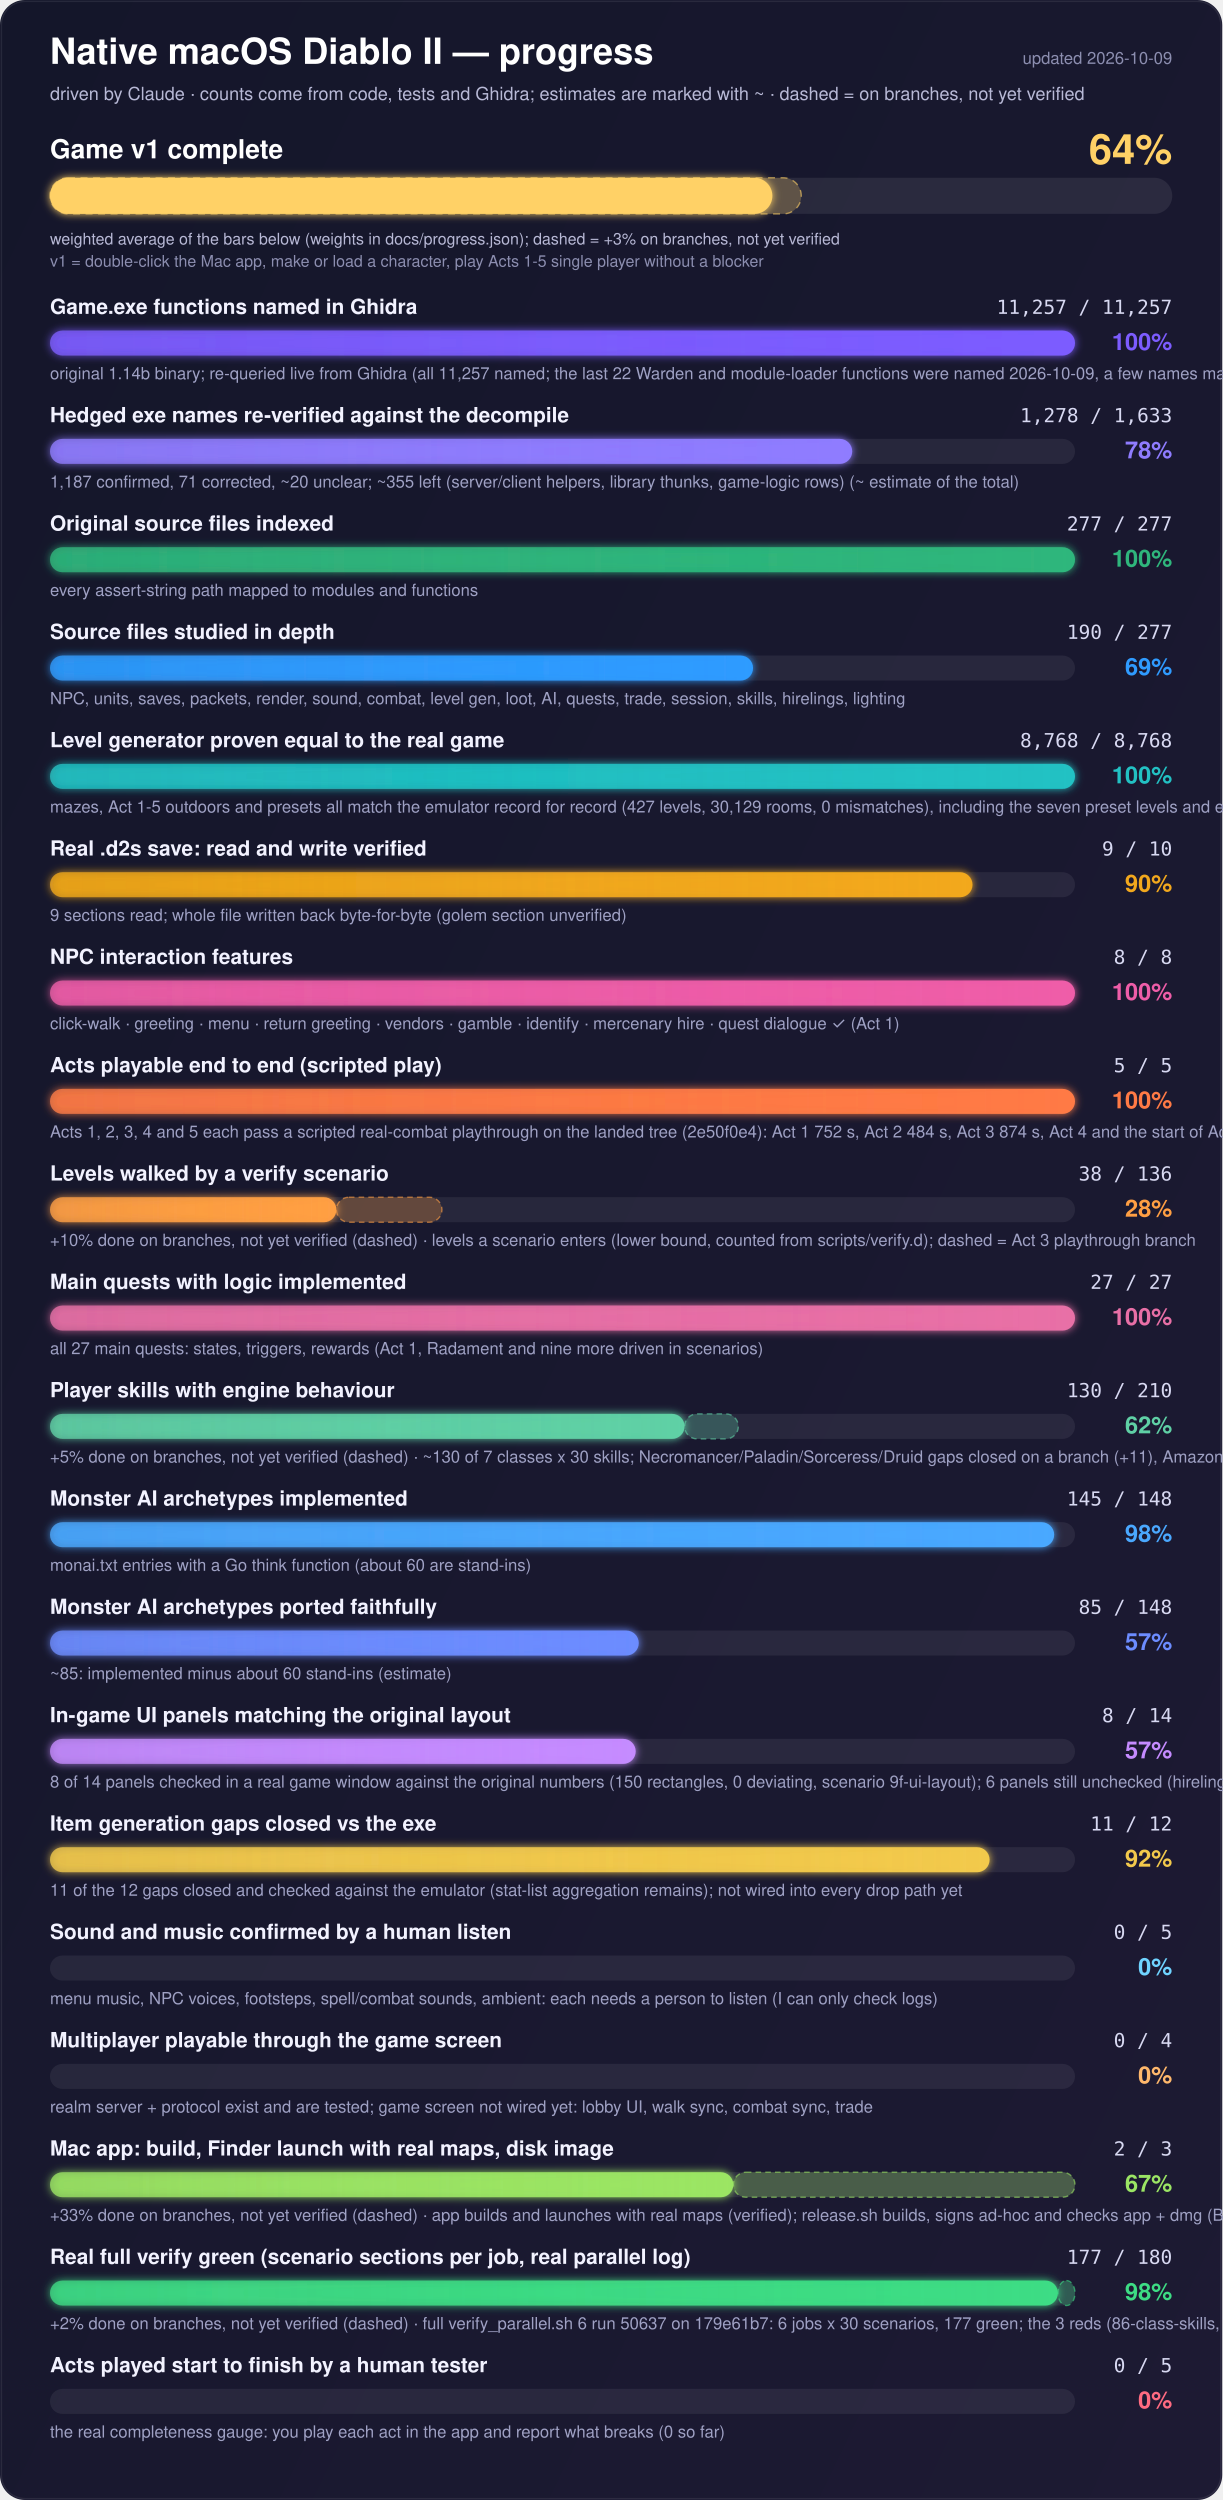
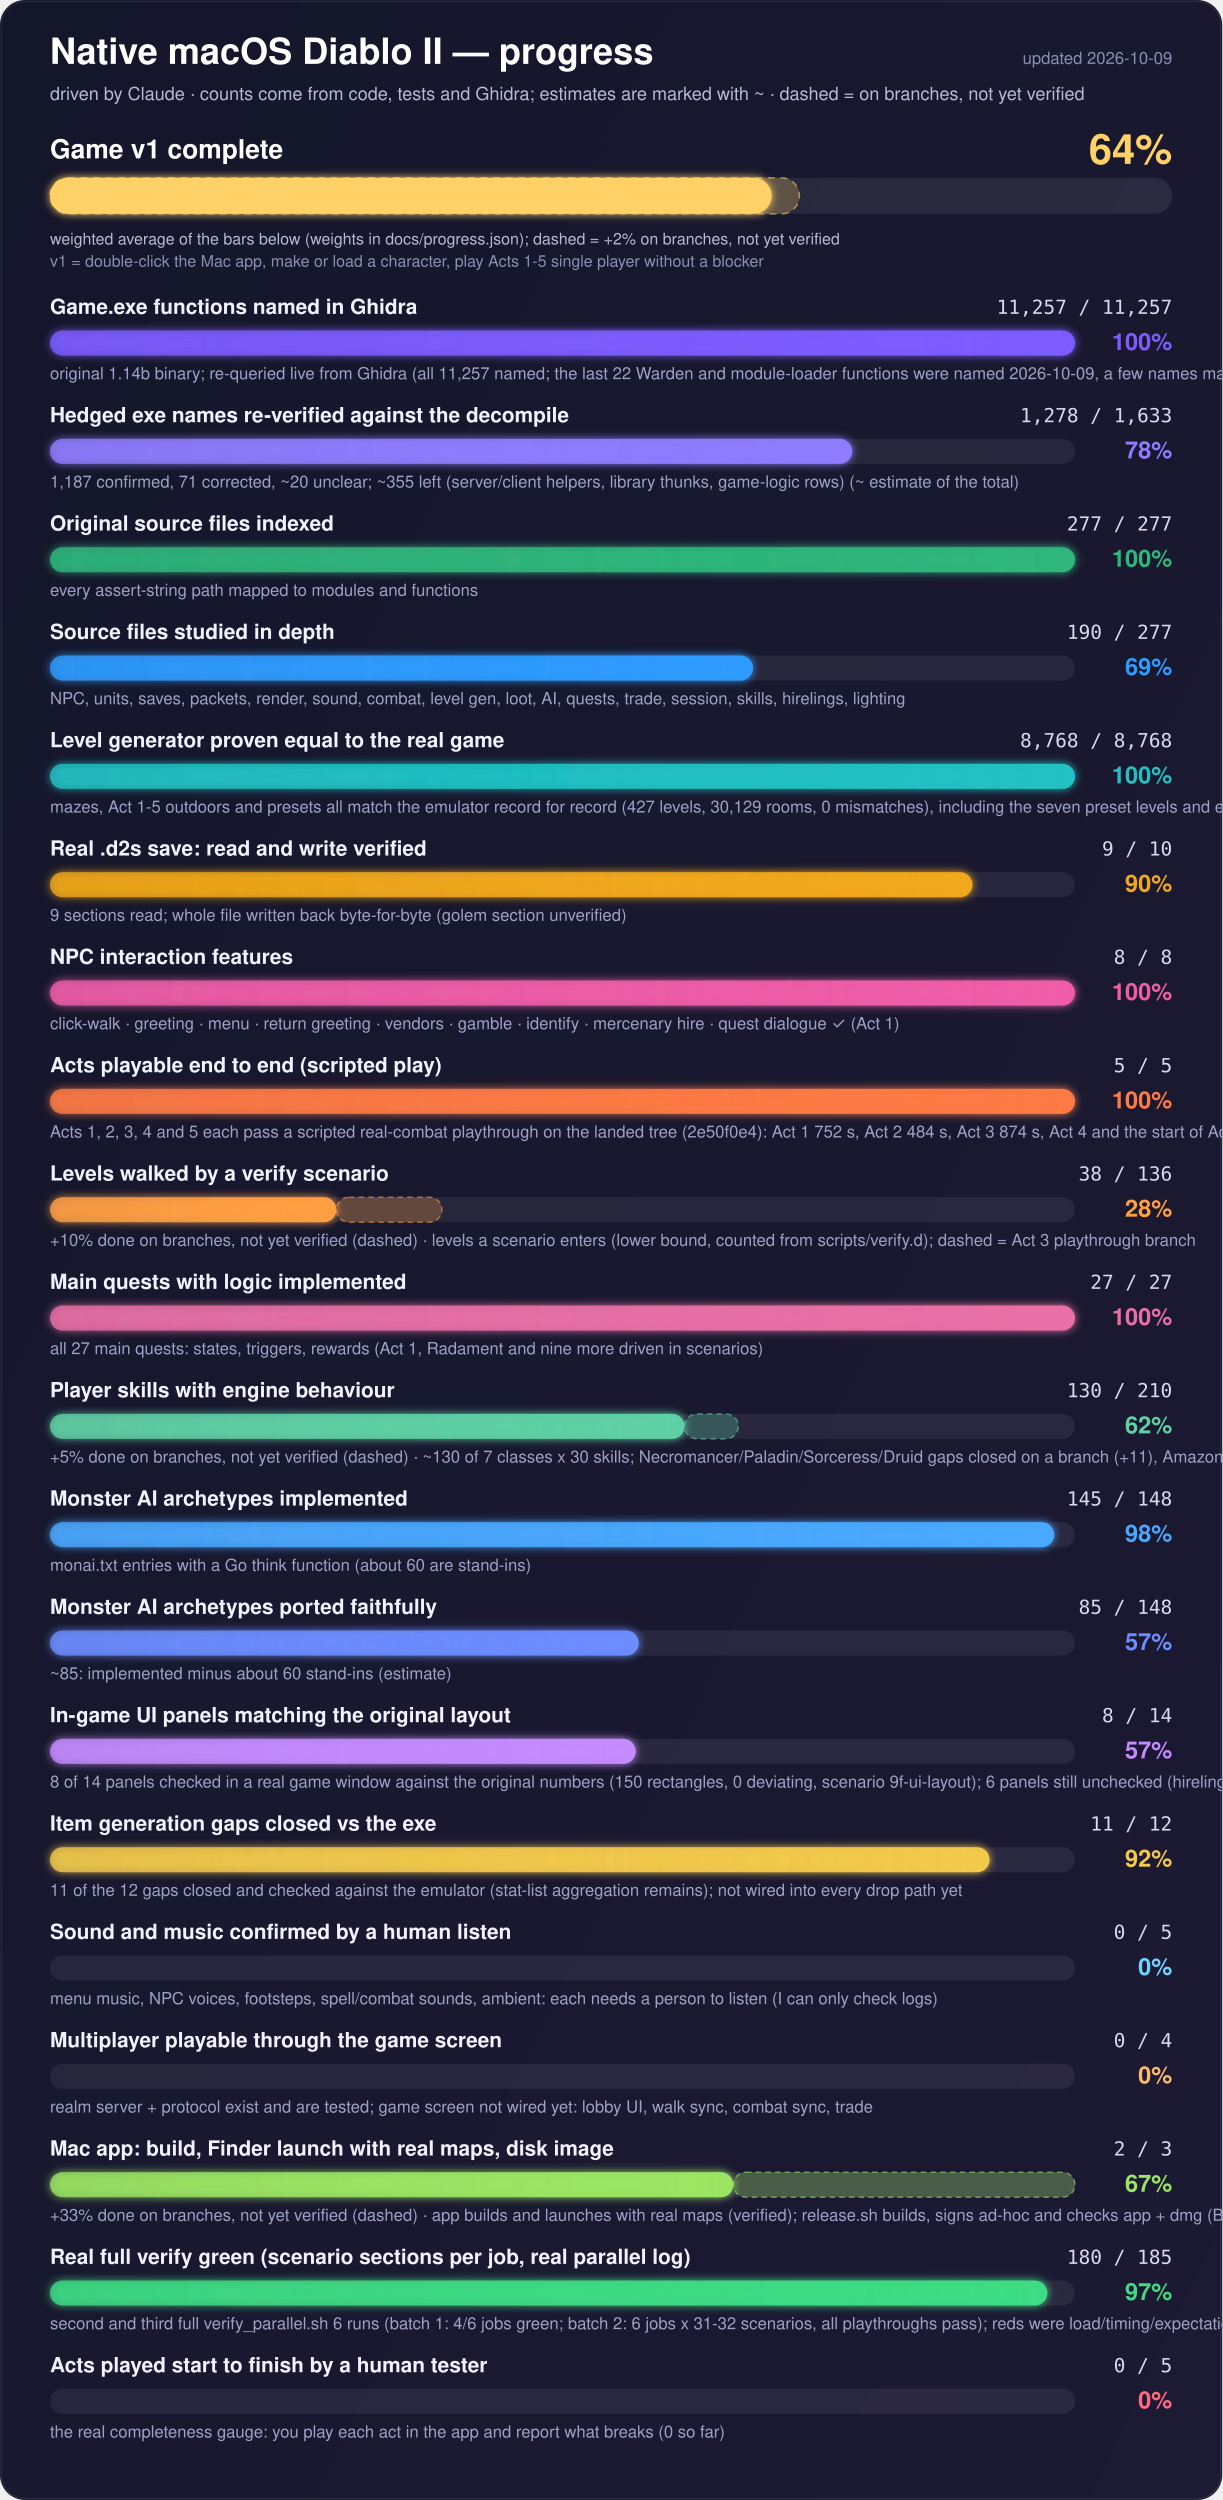
<svg xmlns="http://www.w3.org/2000/svg" width="880" height="1800" viewBox="0 0 880 1800" role="img" aria-label="Native macOS Diablo II — progress">
  <defs>
    <linearGradient id="bg" x1="0" y1="0" x2="1" y2="1">
      <stop offset="0" stop-color="#14162a" />
      <stop offset="1" stop-color="#1d1a33" />
    </linearGradient>
    <linearGradient id="g0" x1="0" y1="0" x2="1" y2="0">
      <stop offset="0" stop-color="#7c5cff" stop-opacity="0.75" />
      <stop offset="1" stop-color="#7c5cff" />
    </linearGradient>
    <linearGradient id="g1" x1="0" y1="0" x2="1" y2="0">
      <stop offset="0" stop-color="#8f7cff" stop-opacity="0.75" />
      <stop offset="1" stop-color="#8f7cff" />
    </linearGradient>
    <linearGradient id="g2" x1="0" y1="0" x2="1" y2="0">
      <stop offset="0" stop-color="#2fb67c" stop-opacity="0.75" />
      <stop offset="1" stop-color="#2fb67c" />
    </linearGradient>
    <linearGradient id="g3" x1="0" y1="0" x2="1" y2="0">
      <stop offset="0" stop-color="#2f9bff" stop-opacity="0.75" />
      <stop offset="1" stop-color="#2f9bff" />
    </linearGradient>
    <linearGradient id="g4" x1="0" y1="0" x2="1" y2="0">
      <stop offset="0" stop-color="#22c1c3" stop-opacity="0.75" />
      <stop offset="1" stop-color="#22c1c3" />
    </linearGradient>
    <linearGradient id="g5" x1="0" y1="0" x2="1" y2="0">
      <stop offset="0" stop-color="#f2a81d" stop-opacity="0.75" />
      <stop offset="1" stop-color="#f2a81d" />
    </linearGradient>
    <linearGradient id="g6" x1="0" y1="0" x2="1" y2="0">
      <stop offset="0" stop-color="#ef5da8" stop-opacity="0.75" />
      <stop offset="1" stop-color="#ef5da8" />
    </linearGradient>
    <linearGradient id="g7" x1="0" y1="0" x2="1" y2="0">
      <stop offset="0" stop-color="#ff7a45" stop-opacity="0.75" />
      <stop offset="1" stop-color="#ff7a45" />
    </linearGradient>
    <linearGradient id="g8" x1="0" y1="0" x2="1" y2="0">
      <stop offset="0" stop-color="#ff9f43" stop-opacity="0.75" />
      <stop offset="1" stop-color="#ff9f43" />
    </linearGradient>
    <linearGradient id="g9" x1="0" y1="0" x2="1" y2="0">
      <stop offset="0" stop-color="#e86fa6" stop-opacity="0.75" />
      <stop offset="1" stop-color="#e86fa6" />
    </linearGradient>
    <linearGradient id="g10" x1="0" y1="0" x2="1" y2="0">
      <stop offset="0" stop-color="#5fd0a5" stop-opacity="0.75" />
      <stop offset="1" stop-color="#5fd0a5" />
    </linearGradient>
    <linearGradient id="g11" x1="0" y1="0" x2="1" y2="0">
      <stop offset="0" stop-color="#4aa8ff" stop-opacity="0.75" />
      <stop offset="1" stop-color="#4aa8ff" />
    </linearGradient>
    <linearGradient id="g12" x1="0" y1="0" x2="1" y2="0">
      <stop offset="0" stop-color="#6c8cff" stop-opacity="0.75" />
      <stop offset="1" stop-color="#6c8cff" />
    </linearGradient>
    <linearGradient id="g13" x1="0" y1="0" x2="1" y2="0">
      <stop offset="0" stop-color="#c58bff" stop-opacity="0.75" />
      <stop offset="1" stop-color="#c58bff" />
    </linearGradient>
    <linearGradient id="g14" x1="0" y1="0" x2="1" y2="0">
      <stop offset="0" stop-color="#f2c94c" stop-opacity="0.75" />
      <stop offset="1" stop-color="#f2c94c" />
    </linearGradient>
    <linearGradient id="g15" x1="0" y1="0" x2="1" y2="0">
      <stop offset="0" stop-color="#6fd3ff" stop-opacity="0.75" />
      <stop offset="1" stop-color="#6fd3ff" />
    </linearGradient>
    <linearGradient id="g16" x1="0" y1="0" x2="1" y2="0">
      <stop offset="0" stop-color="#ffb86b" stop-opacity="0.75" />
      <stop offset="1" stop-color="#ffb86b" />
    </linearGradient>
    <linearGradient id="g17" x1="0" y1="0" x2="1" y2="0">
      <stop offset="0" stop-color="#9be564" stop-opacity="0.75" />
      <stop offset="1" stop-color="#9be564" />
    </linearGradient>
    <linearGradient id="g18" x1="0" y1="0" x2="1" y2="0">
      <stop offset="0" stop-color="#3ddc84" stop-opacity="0.75" />
      <stop offset="1" stop-color="#3ddc84" />
    </linearGradient>
    <linearGradient id="g19" x1="0" y1="0" x2="1" y2="0">
      <stop offset="0" stop-color="#ff6b81" stop-opacity="0.75" />
      <stop offset="1" stop-color="#ff6b81" />
    </linearGradient>
    <filter id="glow" x="-5%" y="-50%" width="110%" height="200%">
      <feGaussianBlur stdDeviation="3" result="b" />
      <feMerge>
        <feMergeNode in="b" />
        <feMergeNode in="SourceGraphic" />
      </feMerge>
    </filter>
  </defs>
  <rect width="880" height="1800" rx="18" fill="url(#bg)" />
  <rect x="1" y="1" width="878" height="1798" rx="17" fill="none" stroke="#ffffff" stroke-opacity="0.08" />
  <text x="36" y="46" font-family="-apple-system,Segoe UI,Helvetica,Arial,sans-serif" font-size="26" font-weight="700" fill="#ffffff">Native macOS Diablo II — progress</text>
  <text x="36" y="72" font-family="-apple-system,Segoe UI,Helvetica,Arial,sans-serif" font-size="13" fill="#b8b9d6">driven by Claude · counts come from code, tests and Ghidra; estimates are marked with ~ · dashed = on branches, not yet verified</text>
  <text x="844" y="46" text-anchor="end" font-family="-apple-system,Segoe UI,Helvetica,Arial,sans-serif" font-size="12" fill="#8c8eb0">updated 2026-10-09</text>
  <text x="36" y="114" font-family="-apple-system,Segoe UI,Helvetica,Arial,sans-serif" font-size="19" font-weight="700" fill="#ffffff">Game v1 complete</text>
  <text x="844" y="118" text-anchor="end" font-family="-apple-system,Segoe UI,Helvetica,Arial,sans-serif" font-size="30" font-weight="800" fill="#ffd166">64%</text>
  <rect x="36" y="128" width="808" height="26" rx="13" fill="#ffffff" fill-opacity="0.08" />
-   <rect x="36" y="128" width="540.9" height="26" rx="13" fill="#ffd166" fill-opacity="0.25" stroke="#ffd166" stroke-opacity="0.6" stroke-dasharray="5 4" />
-   <rect x="36" y="128" width="520.1" height="26" rx="13" fill="#ffd166" filter="url(#glow)" />
-   <text x="36" y="176" font-family="-apple-system,Segoe UI,Helvetica,Arial,sans-serif" font-size="11.5" fill="#b8b9d6">weighted average of the bars below (weights in docs/progress.json); dashed = +3% on branches, not yet verified</text>
+   <rect x="36" y="128" width="539.6" height="26" rx="13" fill="#ffd166" fill-opacity="0.25" stroke="#ffd166" stroke-opacity="0.6" stroke-dasharray="5 4" />
+   <rect x="36" y="128" width="519.6" height="26" rx="13" fill="#ffd166" filter="url(#glow)" />
+   <text x="36" y="176" font-family="-apple-system,Segoe UI,Helvetica,Arial,sans-serif" font-size="11.5" fill="#b8b9d6">weighted average of the bars below (weights in docs/progress.json); dashed = +2% on branches, not yet verified</text>
  <text x="36" y="192" font-family="-apple-system,Segoe UI,Helvetica,Arial,sans-serif" font-size="11.5" fill="#8c8eb0">v1 = double-click the Mac app, make or load a character, play Acts 1-5 single player without a blocker</text>
  <text x="36" y="226" font-family="-apple-system,Segoe UI,Helvetica,Arial,sans-serif" font-size="15" font-weight="600" fill="#f2f2ff">Game.exe functions named in Ghidra</text>
  <text x="844" y="226" text-anchor="end" font-family="ui-monospace,SFMono-Regular,Menlo,monospace" font-size="14" fill="#d8d9f2">11,257 / 11,257</text>
  <rect x="36" y="238" width="738" height="18" rx="9" fill="#ffffff" fill-opacity="0.07" />
  <rect x="36" y="238" width="738.0" height="18" rx="9" fill="url(#g0)" filter="url(#glow)" />
  <text x="844" y="252" text-anchor="end" font-family="-apple-system,Segoe UI,Helvetica,Arial,sans-serif" font-size="17" font-weight="700" fill="#7c5cff">100%</text>
  <text x="36" y="273" font-family="-apple-system,Segoe UI,Helvetica,Arial,sans-serif" font-size="12" fill="#9fa1c4">original 1.14b binary; re-queried live from Ghidra (all 11,257 named; the last 22 Warden and module-loader functions were named 2026-10-09, a few names marked unverified)</text>
  <text x="36" y="304" font-family="-apple-system,Segoe UI,Helvetica,Arial,sans-serif" font-size="15" font-weight="600" fill="#f2f2ff">Hedged exe names re-verified against the decompile</text>
  <text x="844" y="304" text-anchor="end" font-family="ui-monospace,SFMono-Regular,Menlo,monospace" font-size="14" fill="#d8d9f2">1,278 / 1,633</text>
  <rect x="36" y="316" width="738" height="18" rx="9" fill="#ffffff" fill-opacity="0.07" />
  <rect x="36" y="316" width="577.6" height="18" rx="9" fill="url(#g1)" filter="url(#glow)" />
  <text x="844" y="330" text-anchor="end" font-family="-apple-system,Segoe UI,Helvetica,Arial,sans-serif" font-size="17" font-weight="700" fill="#8f7cff">78%</text>
  <text x="36" y="351" font-family="-apple-system,Segoe UI,Helvetica,Arial,sans-serif" font-size="12" fill="#9fa1c4">1,187 confirmed, 71 corrected, ~20 unclear; ~355 left (server/client helpers, library thunks, game-logic rows) (~ estimate of the total)</text>
  <text x="36" y="382" font-family="-apple-system,Segoe UI,Helvetica,Arial,sans-serif" font-size="15" font-weight="600" fill="#f2f2ff">Original source files indexed</text>
  <text x="844" y="382" text-anchor="end" font-family="ui-monospace,SFMono-Regular,Menlo,monospace" font-size="14" fill="#d8d9f2">277 / 277</text>
  <rect x="36" y="394" width="738" height="18" rx="9" fill="#ffffff" fill-opacity="0.07" />
  <rect x="36" y="394" width="738.0" height="18" rx="9" fill="url(#g2)" filter="url(#glow)" />
  <text x="844" y="408" text-anchor="end" font-family="-apple-system,Segoe UI,Helvetica,Arial,sans-serif" font-size="17" font-weight="700" fill="#2fb67c">100%</text>
  <text x="36" y="429" font-family="-apple-system,Segoe UI,Helvetica,Arial,sans-serif" font-size="12" fill="#9fa1c4">every assert-string path mapped to modules and functions</text>
  <text x="36" y="460" font-family="-apple-system,Segoe UI,Helvetica,Arial,sans-serif" font-size="15" font-weight="600" fill="#f2f2ff">Source files studied in depth</text>
  <text x="844" y="460" text-anchor="end" font-family="ui-monospace,SFMono-Regular,Menlo,monospace" font-size="14" fill="#d8d9f2">190 / 277</text>
  <rect x="36" y="472" width="738" height="18" rx="9" fill="#ffffff" fill-opacity="0.07" />
  <rect x="36" y="472" width="506.2" height="18" rx="9" fill="url(#g3)" filter="url(#glow)" />
  <text x="844" y="486" text-anchor="end" font-family="-apple-system,Segoe UI,Helvetica,Arial,sans-serif" font-size="17" font-weight="700" fill="#2f9bff">69%</text>
  <text x="36" y="507" font-family="-apple-system,Segoe UI,Helvetica,Arial,sans-serif" font-size="12" fill="#9fa1c4">NPC, units, saves, packets, render, sound, combat, level gen, loot, AI, quests, trade, session, skills, hirelings, lighting</text>
  <text x="36" y="538" font-family="-apple-system,Segoe UI,Helvetica,Arial,sans-serif" font-size="15" font-weight="600" fill="#f2f2ff">Level generator proven equal to the real game</text>
  <text x="844" y="538" text-anchor="end" font-family="ui-monospace,SFMono-Regular,Menlo,monospace" font-size="14" fill="#d8d9f2">8,768 / 8,768</text>
  <rect x="36" y="550" width="738" height="18" rx="9" fill="#ffffff" fill-opacity="0.07" />
  <rect x="36" y="550" width="738.0" height="18" rx="9" fill="url(#g4)" filter="url(#glow)" />
  <text x="844" y="564" text-anchor="end" font-family="-apple-system,Segoe UI,Helvetica,Arial,sans-serif" font-size="17" font-weight="700" fill="#22c1c3">100%</text>
  <text x="36" y="585" font-family="-apple-system,Segoe UI,Helvetica,Arial,sans-serif" font-size="12" fill="#9fa1c4">mazes, Act 1-5 outdoors and presets all match the emulator record for record (427 levels, 30,129 rooms, 0 mismatches), including the seven preset levels and exact maze tiles; landed</text>
  <text x="36" y="616" font-family="-apple-system,Segoe UI,Helvetica,Arial,sans-serif" font-size="15" font-weight="600" fill="#f2f2ff">Real .d2s save: read and write verified</text>
  <text x="844" y="616" text-anchor="end" font-family="ui-monospace,SFMono-Regular,Menlo,monospace" font-size="14" fill="#d8d9f2">9 / 10</text>
  <rect x="36" y="628" width="738" height="18" rx="9" fill="#ffffff" fill-opacity="0.07" />
  <rect x="36" y="628" width="664.2" height="18" rx="9" fill="url(#g5)" filter="url(#glow)" />
  <text x="844" y="642" text-anchor="end" font-family="-apple-system,Segoe UI,Helvetica,Arial,sans-serif" font-size="17" font-weight="700" fill="#f2a81d">90%</text>
  <text x="36" y="663" font-family="-apple-system,Segoe UI,Helvetica,Arial,sans-serif" font-size="12" fill="#9fa1c4">9 sections read; whole file written back byte-for-byte (golem section unverified)</text>
  <text x="36" y="694" font-family="-apple-system,Segoe UI,Helvetica,Arial,sans-serif" font-size="15" font-weight="600" fill="#f2f2ff">NPC interaction features</text>
  <text x="844" y="694" text-anchor="end" font-family="ui-monospace,SFMono-Regular,Menlo,monospace" font-size="14" fill="#d8d9f2">8 / 8</text>
  <rect x="36" y="706" width="738" height="18" rx="9" fill="#ffffff" fill-opacity="0.07" />
  <rect x="36" y="706" width="738.0" height="18" rx="9" fill="url(#g6)" filter="url(#glow)" />
  <text x="844" y="720" text-anchor="end" font-family="-apple-system,Segoe UI,Helvetica,Arial,sans-serif" font-size="17" font-weight="700" fill="#ef5da8">100%</text>
  <text x="36" y="741" font-family="-apple-system,Segoe UI,Helvetica,Arial,sans-serif" font-size="12" fill="#9fa1c4">click-walk · greeting · menu · return greeting · vendors · gamble · identify · mercenary hire · quest dialogue ✓ (Act 1)</text>
  <text x="36" y="772" font-family="-apple-system,Segoe UI,Helvetica,Arial,sans-serif" font-size="15" font-weight="600" fill="#f2f2ff">Acts playable end to end (scripted play)</text>
  <text x="844" y="772" text-anchor="end" font-family="ui-monospace,SFMono-Regular,Menlo,monospace" font-size="14" fill="#d8d9f2">5 / 5</text>
  <rect x="36" y="784" width="738" height="18" rx="9" fill="#ffffff" fill-opacity="0.07" />
  <rect x="36" y="784" width="738.0" height="18" rx="9" fill="url(#g7)" filter="url(#glow)" />
  <text x="844" y="798" text-anchor="end" font-family="-apple-system,Segoe UI,Helvetica,Arial,sans-serif" font-size="17" font-weight="700" fill="#ff7a45">100%</text>
  <text x="36" y="819" font-family="-apple-system,Segoe UI,Helvetica,Arial,sans-serif" font-size="12" fill="#9fa1c4">Acts 1, 2, 3, 4 and 5 each pass a scripted real-combat playthrough on the landed tree (2e50f0e4): Act 1 752 s, Act 2 484 s, Act 3 874 s, Act 4 and the start of Act 5 in the full verify, Act 5 caves 574 s</text>
  <text x="36" y="850" font-family="-apple-system,Segoe UI,Helvetica,Arial,sans-serif" font-size="15" font-weight="600" fill="#f2f2ff">Levels walked by a verify scenario</text>
  <text x="844" y="850" text-anchor="end" font-family="ui-monospace,SFMono-Regular,Menlo,monospace" font-size="14" fill="#d8d9f2">38 / 136</text>
  <rect x="36" y="862" width="738" height="18" rx="9" fill="#ffffff" fill-opacity="0.07" />
  <rect x="36" y="862" width="206.2" height="18" rx="9" fill="url(#g8)" filter="url(#glow)" />
  <rect x="242.2" y="862" width="76.0" height="18" rx="9" fill="#ff9f43" fill-opacity="0.28" stroke="#ff9f43" stroke-opacity="0.6" stroke-dasharray="4 3" />
  <text x="844" y="876" text-anchor="end" font-family="-apple-system,Segoe UI,Helvetica,Arial,sans-serif" font-size="17" font-weight="700" fill="#ff9f43">28%</text>
  <text x="36" y="897" font-family="-apple-system,Segoe UI,Helvetica,Arial,sans-serif" font-size="12" fill="#9fa1c4">+10% done on branches, not yet verified (dashed) · levels a scenario enters (lower bound, counted from scripts/verify.d); dashed = Act 3 playthrough branch</text>
  <text x="36" y="928" font-family="-apple-system,Segoe UI,Helvetica,Arial,sans-serif" font-size="15" font-weight="600" fill="#f2f2ff">Main quests with logic implemented</text>
  <text x="844" y="928" text-anchor="end" font-family="ui-monospace,SFMono-Regular,Menlo,monospace" font-size="14" fill="#d8d9f2">27 / 27</text>
  <rect x="36" y="940" width="738" height="18" rx="9" fill="#ffffff" fill-opacity="0.07" />
  <rect x="36" y="940" width="738.0" height="18" rx="9" fill="url(#g9)" filter="url(#glow)" />
  <text x="844" y="954" text-anchor="end" font-family="-apple-system,Segoe UI,Helvetica,Arial,sans-serif" font-size="17" font-weight="700" fill="#e86fa6">100%</text>
  <text x="36" y="975" font-family="-apple-system,Segoe UI,Helvetica,Arial,sans-serif" font-size="12" fill="#9fa1c4">all 27 main quests: states, triggers, rewards (Act 1, Radament and nine more driven in scenarios)</text>
  <text x="36" y="1006" font-family="-apple-system,Segoe UI,Helvetica,Arial,sans-serif" font-size="15" font-weight="600" fill="#f2f2ff">Player skills with engine behaviour</text>
  <text x="844" y="1006" text-anchor="end" font-family="ui-monospace,SFMono-Regular,Menlo,monospace" font-size="14" fill="#d8d9f2">130 / 210</text>
  <rect x="36" y="1018" width="738" height="18" rx="9" fill="#ffffff" fill-opacity="0.07" />
  <rect x="36" y="1018" width="456.9" height="18" rx="9" fill="url(#g10)" filter="url(#glow)" />
  <rect x="492.9" y="1018" width="38.7" height="18" rx="9" fill="#5fd0a5" fill-opacity="0.28" stroke="#5fd0a5" stroke-opacity="0.6" stroke-dasharray="4 3" />
  <text x="844" y="1032" text-anchor="end" font-family="-apple-system,Segoe UI,Helvetica,Arial,sans-serif" font-size="17" font-weight="700" fill="#5fd0a5">62%</text>
-   <text x="36" y="1053" font-family="-apple-system,Segoe UI,Helvetica,Arial,sans-serif" font-size="12" fill="#9fa1c4">+5% done on branches, not yet verified (dashed) · ~130 of 7 classes x 30 skills; Necromancer/Paladin/Sorceress/Druid gaps closed on a branch (+11), Amazon/Barbarian/Assassin in progress</text>
+   <text x="36" y="1053" font-family="-apple-system,Segoe UI,Helvetica,Arial,sans-serif" font-size="12" fill="#9fa1c4">+5% done on branches, not yet verified (dashed) · ~130 of 7 classes x 30 skills; Necromancer/Paladin/Sorceress/Druid gaps closed on a branch (+11), Amazon/Barbarian/Assassin in progress; natural mana regeneration (exe-derived 25 Hz) landed</text>
  <text x="36" y="1084" font-family="-apple-system,Segoe UI,Helvetica,Arial,sans-serif" font-size="15" font-weight="600" fill="#f2f2ff">Monster AI archetypes implemented</text>
  <text x="844" y="1084" text-anchor="end" font-family="ui-monospace,SFMono-Regular,Menlo,monospace" font-size="14" fill="#d8d9f2">145 / 148</text>
  <rect x="36" y="1096" width="738" height="18" rx="9" fill="#ffffff" fill-opacity="0.07" />
  <rect x="36" y="1096" width="723.0" height="18" rx="9" fill="url(#g11)" filter="url(#glow)" />
  <text x="844" y="1110" text-anchor="end" font-family="-apple-system,Segoe UI,Helvetica,Arial,sans-serif" font-size="17" font-weight="700" fill="#4aa8ff">98%</text>
  <text x="36" y="1131" font-family="-apple-system,Segoe UI,Helvetica,Arial,sans-serif" font-size="12" fill="#9fa1c4">monai.txt entries with a Go think function (about 60 are stand-ins)</text>
  <text x="36" y="1162" font-family="-apple-system,Segoe UI,Helvetica,Arial,sans-serif" font-size="15" font-weight="600" fill="#f2f2ff">Monster AI archetypes ported faithfully</text>
  <text x="844" y="1162" text-anchor="end" font-family="ui-monospace,SFMono-Regular,Menlo,monospace" font-size="14" fill="#d8d9f2">85 / 148</text>
  <rect x="36" y="1174" width="738" height="18" rx="9" fill="#ffffff" fill-opacity="0.07" />
  <rect x="36" y="1174" width="423.9" height="18" rx="9" fill="url(#g12)" filter="url(#glow)" />
  <text x="844" y="1188" text-anchor="end" font-family="-apple-system,Segoe UI,Helvetica,Arial,sans-serif" font-size="17" font-weight="700" fill="#6c8cff">57%</text>
  <text x="36" y="1209" font-family="-apple-system,Segoe UI,Helvetica,Arial,sans-serif" font-size="12" fill="#9fa1c4">~85: implemented minus about 60 stand-ins (estimate)</text>
  <text x="36" y="1240" font-family="-apple-system,Segoe UI,Helvetica,Arial,sans-serif" font-size="15" font-weight="600" fill="#f2f2ff">In-game UI panels matching the original layout</text>
  <text x="844" y="1240" text-anchor="end" font-family="ui-monospace,SFMono-Regular,Menlo,monospace" font-size="14" fill="#d8d9f2">8 / 14</text>
  <rect x="36" y="1252" width="738" height="18" rx="9" fill="#ffffff" fill-opacity="0.07" />
  <rect x="36" y="1252" width="421.7" height="18" rx="9" fill="url(#g13)" filter="url(#glow)" />
  <text x="844" y="1266" text-anchor="end" font-family="-apple-system,Segoe UI,Helvetica,Arial,sans-serif" font-size="17" font-weight="700" fill="#c58bff">57%</text>
  <text x="36" y="1287" font-family="-apple-system,Segoe UI,Helvetica,Arial,sans-serif" font-size="12" fill="#9fa1c4">8 of 14 panels checked in a real game window against the original numbers (150 rectangles, 0 deviating, scenario 9f-ui-layout); 6 panels still unchecked (hireling panel, hirelings list and a few others are on held branches)</text>
  <text x="36" y="1318" font-family="-apple-system,Segoe UI,Helvetica,Arial,sans-serif" font-size="15" font-weight="600" fill="#f2f2ff">Item generation gaps closed vs the exe</text>
  <text x="844" y="1318" text-anchor="end" font-family="ui-monospace,SFMono-Regular,Menlo,monospace" font-size="14" fill="#d8d9f2">11 / 12</text>
  <rect x="36" y="1330" width="738" height="18" rx="9" fill="#ffffff" fill-opacity="0.07" />
  <rect x="36" y="1330" width="676.5" height="18" rx="9" fill="url(#g14)" filter="url(#glow)" />
  <text x="844" y="1344" text-anchor="end" font-family="-apple-system,Segoe UI,Helvetica,Arial,sans-serif" font-size="17" font-weight="700" fill="#f2c94c">92%</text>
  <text x="36" y="1365" font-family="-apple-system,Segoe UI,Helvetica,Arial,sans-serif" font-size="12" fill="#9fa1c4">11 of the 12 gaps closed and checked against the emulator (stat-list aggregation remains); not wired into every drop path yet</text>
  <text x="36" y="1396" font-family="-apple-system,Segoe UI,Helvetica,Arial,sans-serif" font-size="15" font-weight="600" fill="#f2f2ff">Sound and music confirmed by a human listen</text>
  <text x="844" y="1396" text-anchor="end" font-family="ui-monospace,SFMono-Regular,Menlo,monospace" font-size="14" fill="#d8d9f2">0 / 5</text>
  <rect x="36" y="1408" width="738" height="18" rx="9" fill="#ffffff" fill-opacity="0.07" />
  <text x="844" y="1422" text-anchor="end" font-family="-apple-system,Segoe UI,Helvetica,Arial,sans-serif" font-size="17" font-weight="700" fill="#6fd3ff">0%</text>
  <text x="36" y="1443" font-family="-apple-system,Segoe UI,Helvetica,Arial,sans-serif" font-size="12" fill="#9fa1c4">menu music, NPC voices, footsteps, spell/combat sounds, ambient: each needs a person to listen (I can only check logs)</text>
  <text x="36" y="1474" font-family="-apple-system,Segoe UI,Helvetica,Arial,sans-serif" font-size="15" font-weight="600" fill="#f2f2ff">Multiplayer playable through the game screen</text>
  <text x="844" y="1474" text-anchor="end" font-family="ui-monospace,SFMono-Regular,Menlo,monospace" font-size="14" fill="#d8d9f2">0 / 4</text>
  <rect x="36" y="1486" width="738" height="18" rx="9" fill="#ffffff" fill-opacity="0.07" />
  <text x="844" y="1500" text-anchor="end" font-family="-apple-system,Segoe UI,Helvetica,Arial,sans-serif" font-size="17" font-weight="700" fill="#ffb86b">0%</text>
  <text x="36" y="1521" font-family="-apple-system,Segoe UI,Helvetica,Arial,sans-serif" font-size="12" fill="#9fa1c4">realm server + protocol exist and are tested; game screen not wired yet: lobby UI, walk sync, combat sync, trade</text>
  <text x="36" y="1552" font-family="-apple-system,Segoe UI,Helvetica,Arial,sans-serif" font-size="15" font-weight="600" fill="#f2f2ff">Mac app: build, Finder launch with real maps, disk image</text>
  <text x="844" y="1552" text-anchor="end" font-family="ui-monospace,SFMono-Regular,Menlo,monospace" font-size="14" fill="#d8d9f2">2 / 3</text>
  <rect x="36" y="1564" width="738" height="18" rx="9" fill="#ffffff" fill-opacity="0.07" />
  <rect x="36" y="1564" width="492.0" height="18" rx="9" fill="url(#g17)" filter="url(#glow)" />
  <rect x="528.0" y="1564" width="246.0" height="18" rx="9" fill="#9be564" fill-opacity="0.28" stroke="#9be564" stroke-opacity="0.6" stroke-dasharray="4 3" />
  <text x="844" y="1578" text-anchor="end" font-family="-apple-system,Segoe UI,Helvetica,Arial,sans-serif" font-size="17" font-weight="700" fill="#9be564">67%</text>
  <text x="36" y="1599" font-family="-apple-system,Segoe UI,Helvetica,Arial,sans-serif" font-size="12" fill="#9fa1c4">+33% done on branches, not yet verified (dashed) · app builds and launches with real maps (verified); release.sh builds, signs ad-hoc and checks app + dmg (BUNDLE OK); the disk image has not been opened by a human; the desktop app was rebuilt from the landed tree</text>
  <text x="36" y="1630" font-family="-apple-system,Segoe UI,Helvetica,Arial,sans-serif" font-size="15" font-weight="600" fill="#f2f2ff">Real full verify green (scenario sections per job, real parallel log)</text>
-   <text x="844" y="1630" text-anchor="end" font-family="ui-monospace,SFMono-Regular,Menlo,monospace" font-size="14" fill="#d8d9f2">177 / 180</text>
+   <text x="844" y="1630" text-anchor="end" font-family="ui-monospace,SFMono-Regular,Menlo,monospace" font-size="14" fill="#d8d9f2">180 / 185</text>
  <rect x="36" y="1642" width="738" height="18" rx="9" fill="#ffffff" fill-opacity="0.07" />
-   <rect x="36" y="1642" width="725.7" height="18" rx="9" fill="url(#g18)" filter="url(#glow)" />
-   <rect x="761.7" y="1642" width="12.3" height="18" rx="9" fill="#3ddc84" fill-opacity="0.28" stroke="#3ddc84" stroke-opacity="0.6" stroke-dasharray="4 3" />
-   <text x="844" y="1656" text-anchor="end" font-family="-apple-system,Segoe UI,Helvetica,Arial,sans-serif" font-size="17" font-weight="700" fill="#3ddc84">98%</text>
-   <text x="36" y="1677" font-family="-apple-system,Segoe UI,Helvetica,Arial,sans-serif" font-size="12" fill="#9fa1c4">+2% done on branches, not yet verified (dashed) · full verify_parallel.sh 6 run 50637 on 179e61b7: 6 jobs x 30 scenarios, 177 green; the 3 reds (86-class-skills, Act 3 playthrough, Act 5 caves playthrough) were fixed and re-run alone green; the final tree has no second full run; batch 1 (Mac release, stamina, objects) landed after a second full run: 4 of 6 jobs green, 2 load/timing reds passed alone after fixes</text>
+   <rect x="36" y="1642" width="718.1" height="18" rx="9" fill="url(#g18)" filter="url(#glow)" />
+   <text x="844" y="1656" text-anchor="end" font-family="-apple-system,Segoe UI,Helvetica,Arial,sans-serif" font-size="17" font-weight="700" fill="#3ddc84">97%</text>
+   <text x="36" y="1677" font-family="-apple-system,Segoe UI,Helvetica,Arial,sans-serif" font-size="12" fill="#9fa1c4">second and third full verify_parallel.sh 6 runs (batch 1: 4/6 jobs green; batch 2: 6 jobs x 31-32 scenarios, all playthroughs pass); reds were load/timing/expectation issues re-run alone green; no second full run on a final tree</text>
  <text x="36" y="1708" font-family="-apple-system,Segoe UI,Helvetica,Arial,sans-serif" font-size="15" font-weight="600" fill="#f2f2ff">Acts played start to finish by a human tester</text>
  <text x="844" y="1708" text-anchor="end" font-family="ui-monospace,SFMono-Regular,Menlo,monospace" font-size="14" fill="#d8d9f2">0 / 5</text>
  <rect x="36" y="1720" width="738" height="18" rx="9" fill="#ffffff" fill-opacity="0.07" />
  <text x="844" y="1734" text-anchor="end" font-family="-apple-system,Segoe UI,Helvetica,Arial,sans-serif" font-size="17" font-weight="700" fill="#ff6b81">0%</text>
  <text x="36" y="1755" font-family="-apple-system,Segoe UI,Helvetica,Arial,sans-serif" font-size="12" fill="#9fa1c4">the real completeness gauge: you play each act in the app and report what breaks (0 so far)</text>
</svg>
